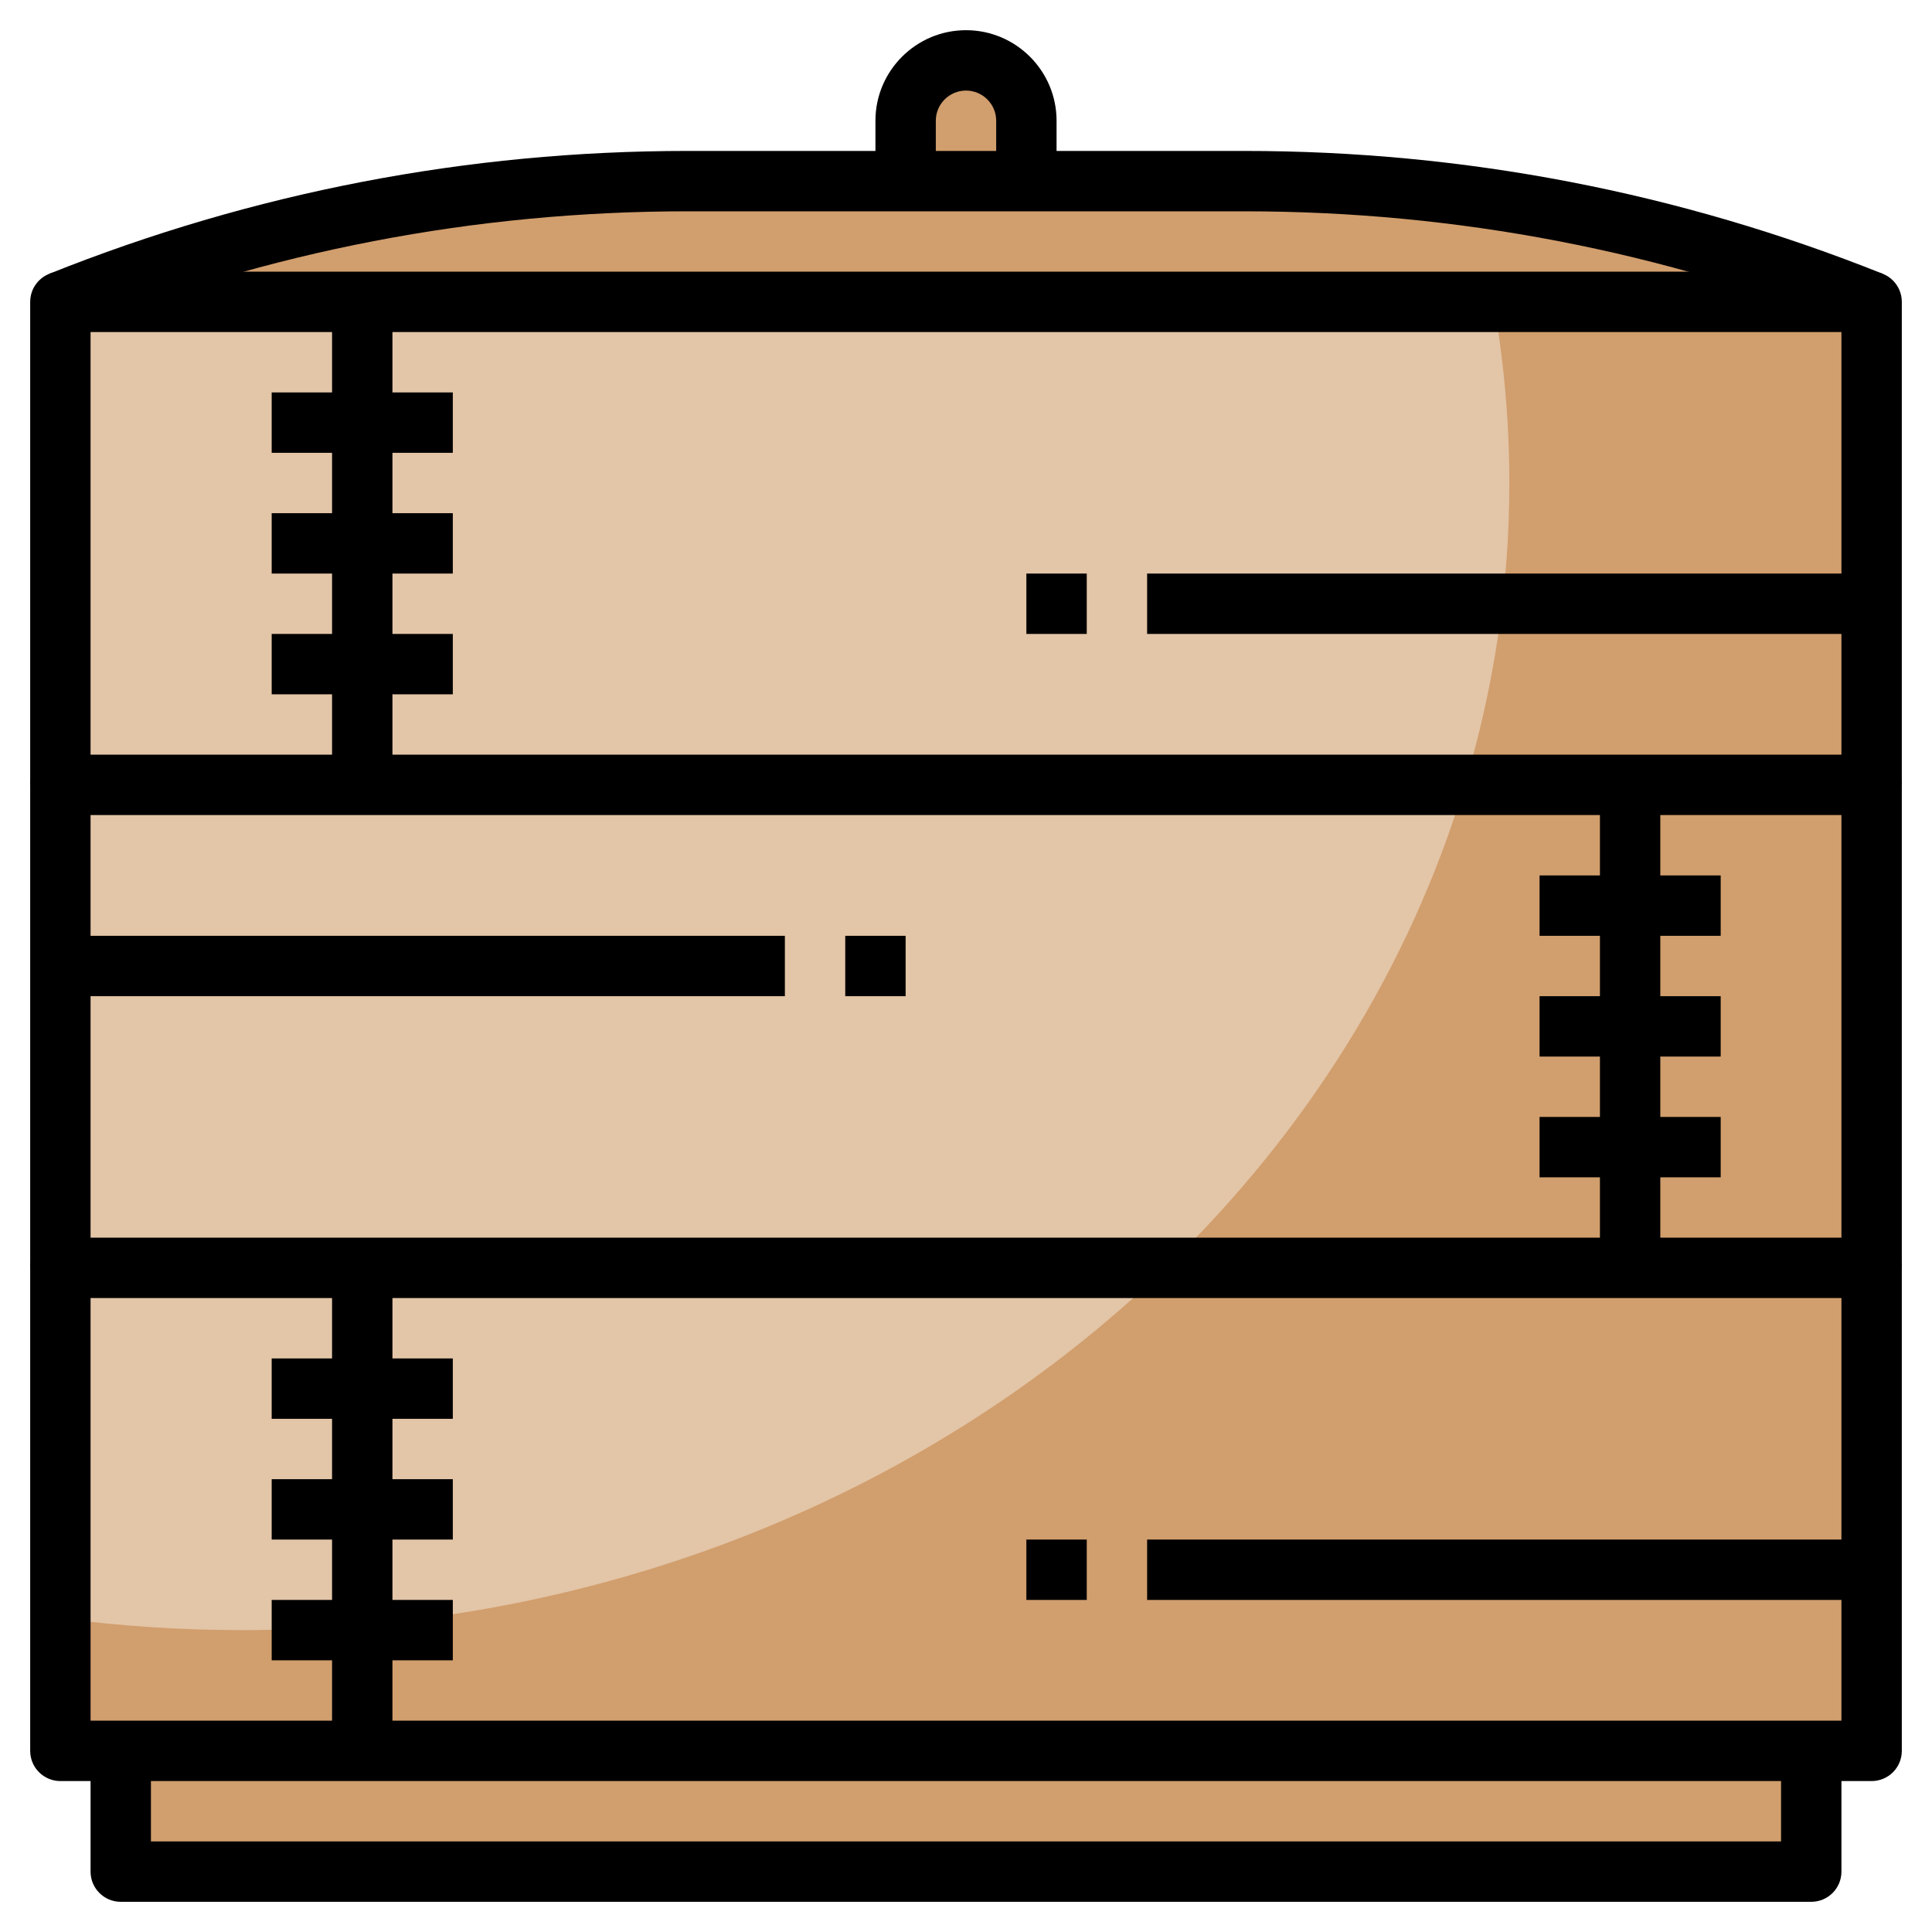
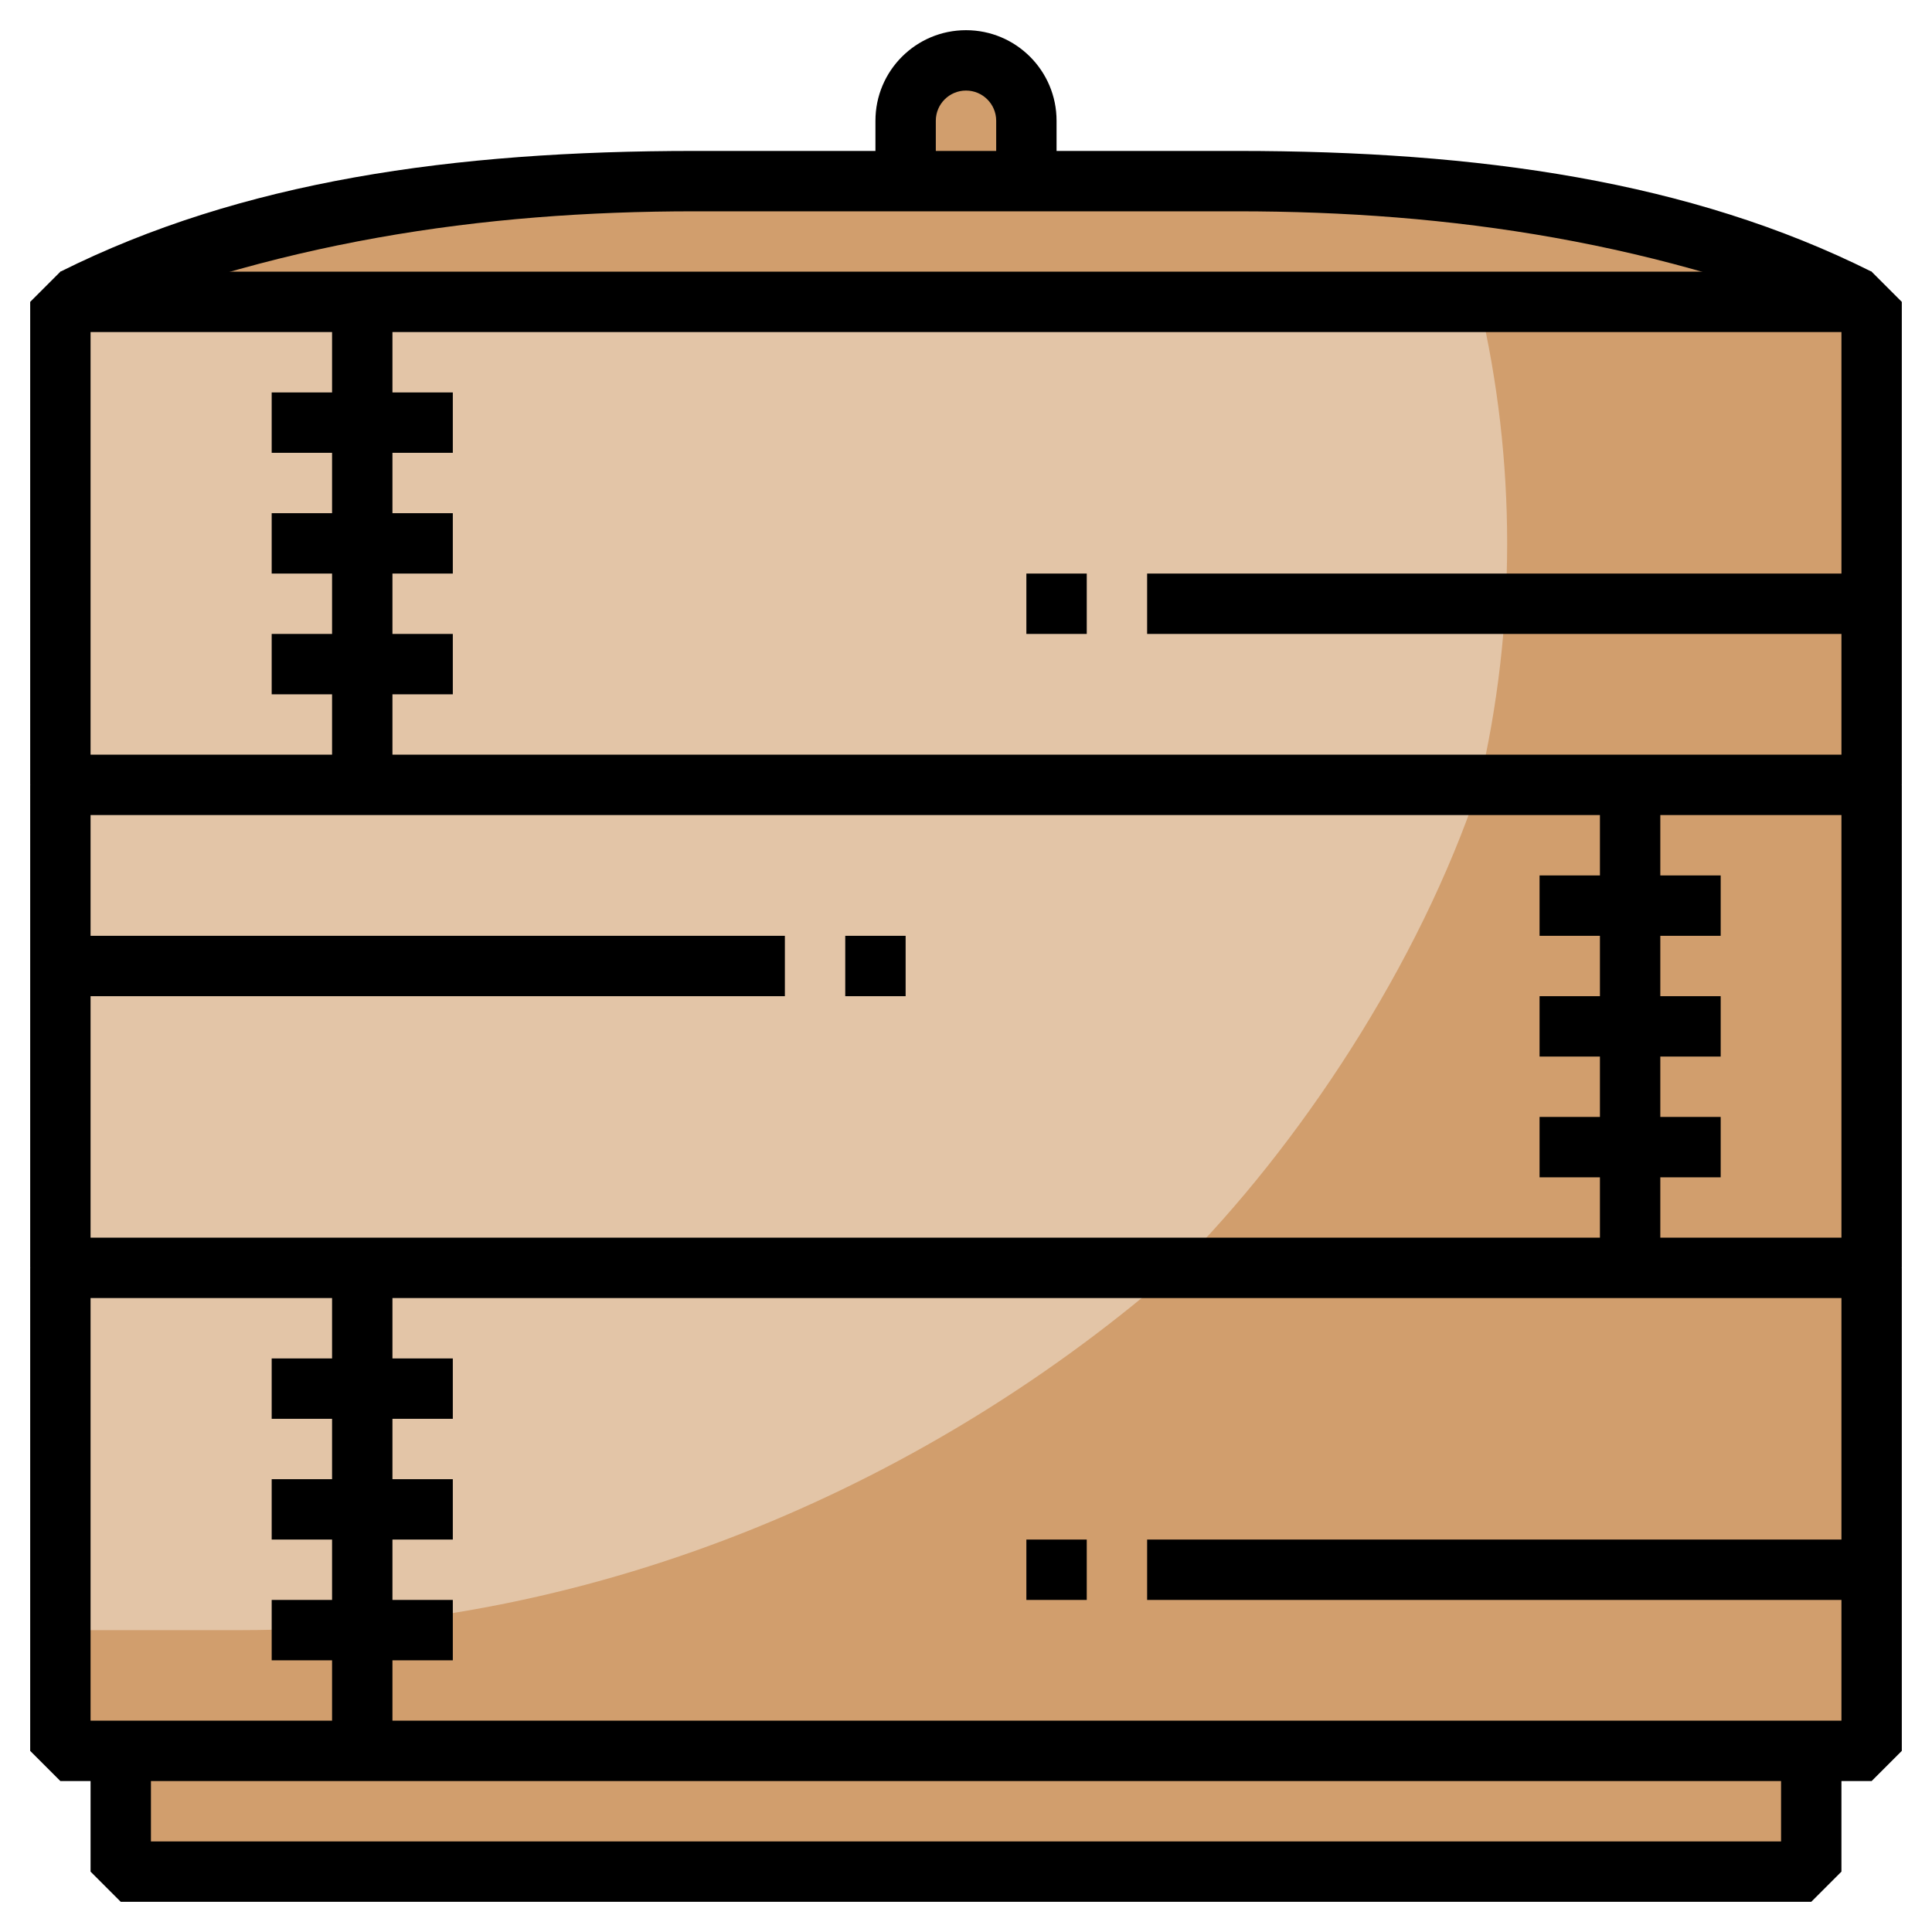
- <svg xmlns="http://www.w3.org/2000/svg" id="Layer_3" enable-background="new 0 0 64 64" height="512" viewBox="0 0 64 64" width="512">
-   <g>
-     <g>
-       <path d="m2 42h60v16h-60z" fill="#d19e6d" />
-     </g>
-     <g>
-       <path d="m2 53.608c1.96.253 3.962.392 6 .392 12.076 0 22.954-4.618 30.615-12h-36.615z" fill="#e3c5a7" />
-     </g>
-     <g>
-       <path d="m2 26h60v16h-60z" fill="#d19e6d" />
-     </g>
-     <g>
-       <path d="m2 26v16h36.615c4.627-4.459 8.077-9.925 9.904-16z" fill="#e3c5a7" />
-     </g>
-     <g>
-       <path d="m2 10h60v16h-60z" fill="#d19e6d" />
-     </g>
-     <g>
-       <path d="m2 26h46.52c.959-3.187 1.48-6.538 1.48-10 0-2.042-.183-4.045-.526-6h-47.474z" fill="#e3c5a7" />
-     </g>
-     <g>
-       <path d="m30 6v-2c0-1.105.895-2 2-2 1.105 0 2 .895 2 2v2z" fill="#d19e6d" />
-     </g>
-     <g>
-       <path d="m4 58h56v4h-56z" fill="#d19e6d" />
-     </g>
-     <g>
-       <path d="m2 10c6.606-2.642 13.655-4 20.77-4h18.46c7.115 0 14.164 1.358 20.77 4z" fill="#d19e6d" />
-     </g>
-     <g>
-       <path d="m60 63h-56c-.552 0-1-.447-1-1v-4h2v3h54v-3h2v4c0 .553-.448 1-1 1z" />
-     </g>
-     <g>
-       <path d="m62 59h-60c-.552 0-1-.447-1-1v-16c0-.553.448-1 1-1h60c.552 0 1 .447 1 1v16c0 .553-.448 1-1 1zm-59-2h58v-14h-58z" />
-     </g>
-     <g>
-       <path d="m2 31h24v2h-24z" />
-     </g>
-     <g>
-       <path d="m28 31h2v2h-2z" />
-     </g>
-     <g>
-       <path d="m38 51h24v2h-24z" />
-     </g>
-     <g>
-       <path d="m34 51h2v2h-2z" />
-     </g>
-     <g>
-       <path d="m38 19h24v2h-24z" />
-     </g>
-     <g>
-       <path d="m34 19h2v2h-2z" />
-     </g>
-     <g>
-       <path d="m63 42h-2v-15h-58v15h-2v-16c0-.553.448-1 1-1h60c.552 0 1 .447 1 1z" />
-     </g>
-     <g>
-       <path d="m63 26h-2v-15h-58v15h-2v-16c0-.553.448-1 1-1h60c.552 0 1 .447 1 1z" />
-     </g>
-     <g>
-       <path d="m61.628 10.929c-6.516-2.608-13.379-3.929-20.399-3.929h-18.458c-7.02 0-13.883 1.321-20.399 3.929l-.744-1.858c6.754-2.701 13.868-4.071 21.143-4.071h18.459c7.275 0 14.388 1.37 21.142 4.071z" />
-     </g>
-     <g>
-       <path d="m35 6h-2v-2c0-.552-.449-1-1-1s-1 .448-1 1v2h-2v-2c0-1.654 1.346-3 3-3s3 1.346 3 3z" />
-     </g>
-     <g>
-       <path d="m11 10h2v16h-2z" />
-     </g>
-     <g>
-       <path d="m9 13h6v2h-6z" />
-     </g>
-     <g>
-       <path d="m9 17h6v2h-6z" />
-     </g>
-     <g>
-       <path d="m9 21h6v2h-6z" />
-     </g>
-     <g>
-       <path d="m11 42h2v16h-2z" />
-     </g>
-     <g>
-       <path d="m9 45h6v2h-6z" />
-     </g>
-     <g>
-       <path d="m9 49h6v2h-6z" />
-     </g>
-     <g>
-       <path d="m9 53h6v2h-6z" />
-     </g>
-     <g>
-       <path d="m53 26h2v16h-2z" />
-     </g>
-     <g>
-       <path d="m51 29h6v2h-6z" />
-     </g>
-     <g>
-       <path d="m51 33h6v2h-6z" />
-     </g>
-     <g>
-       <path d="m51 37h6v2h-6z" />
-     </g>
-   </g>
+ <svg xmlns="http://www.w3.org/2000/svg" id="Layer_3" viewBox="0 0 64 64">
+   <path d="M2 42h60v16H2z" fill="#d19e6d" />
+   <path d="M2 54h6c12 0 23-5 31-12H2z" fill="#e3c5a7" />
+   <path d="M2 26h60v16H2z" fill="#d19e6d" />
+   <path d="M2 26v16h37c4-4 8-10 10-16z" fill="#e3c5a7" />
+   <path d="M2 10h60v16H2z" fill="#d19e6d" />
+   <path d="M2 26h47a35 35 0 0 0 0-16H2z" fill="#e3c5a7" />
+   <path d="M30 6V4a2 2 0 1 1 4 0v2z" fill="#d19e6d" />
+   <path d="M4 58h56v4H4z" fill="#d19e6d" />
+   <path d="M2 10c7-3 14-4 21-4h18c7 0 14 1 21 4z" fill="#d19e6d" />
+   <path d="M60 63H4l-1-1v-4h2v3h54v-3h2v4l-1 1z" />
+   <path d="M62 59H2l-1-1V42l1-1h60l1 1v16l-1 1zM3 57h58V43H3z" />
+   <path d="M2 31h24v2H2z" />
+   <path d="M28 31h2v2h-2z" />
+   <path d="M38 51h24v2H38z" />
+   <path d="M34 51h2v2h-2z" />
+   <path d="M38 19h24v2H38z" />
+   <path d="M34 19h2v2h-2z" />
+   <path d="M63 42h-2V27H3v15H1V26l1-1h60l1 1z" />
+   <path d="M63 26h-2V11H3v15H1V10l1-1h60l1 1z" />
+   <path d="M62 11c-7-3-14-4-21-4H23C16 7 9 8 2 11V9c6-3 13-4 21-4h18c8 0 15 1 21 4z" />
+   <path d="M35 6h-2V4a1 1 0 0 0-2 0v2h-2V4a3 3 0 0 1 6 0z" />
+   <path d="M11 10h2v16h-2z" />
+   <path d="M9 13h6v2H9z" />
+   <path d="M9 17h6v2H9z" />
+   <path d="M9 21h6v2H9z" />
+   <path d="M11 42h2v16h-2z" />
+   <path d="M9 45h6v2H9z" />
+   <path d="M9 49h6v2H9z" />
+   <path d="M9 53h6v2H9z" />
+   <path d="M53 26h2v16h-2z" />
+   <path d="M51 29h6v2h-6z" />
+   <path d="M51 33h6v2h-6z" />
+   <path d="M51 37h6v2h-6z" />
</svg>
